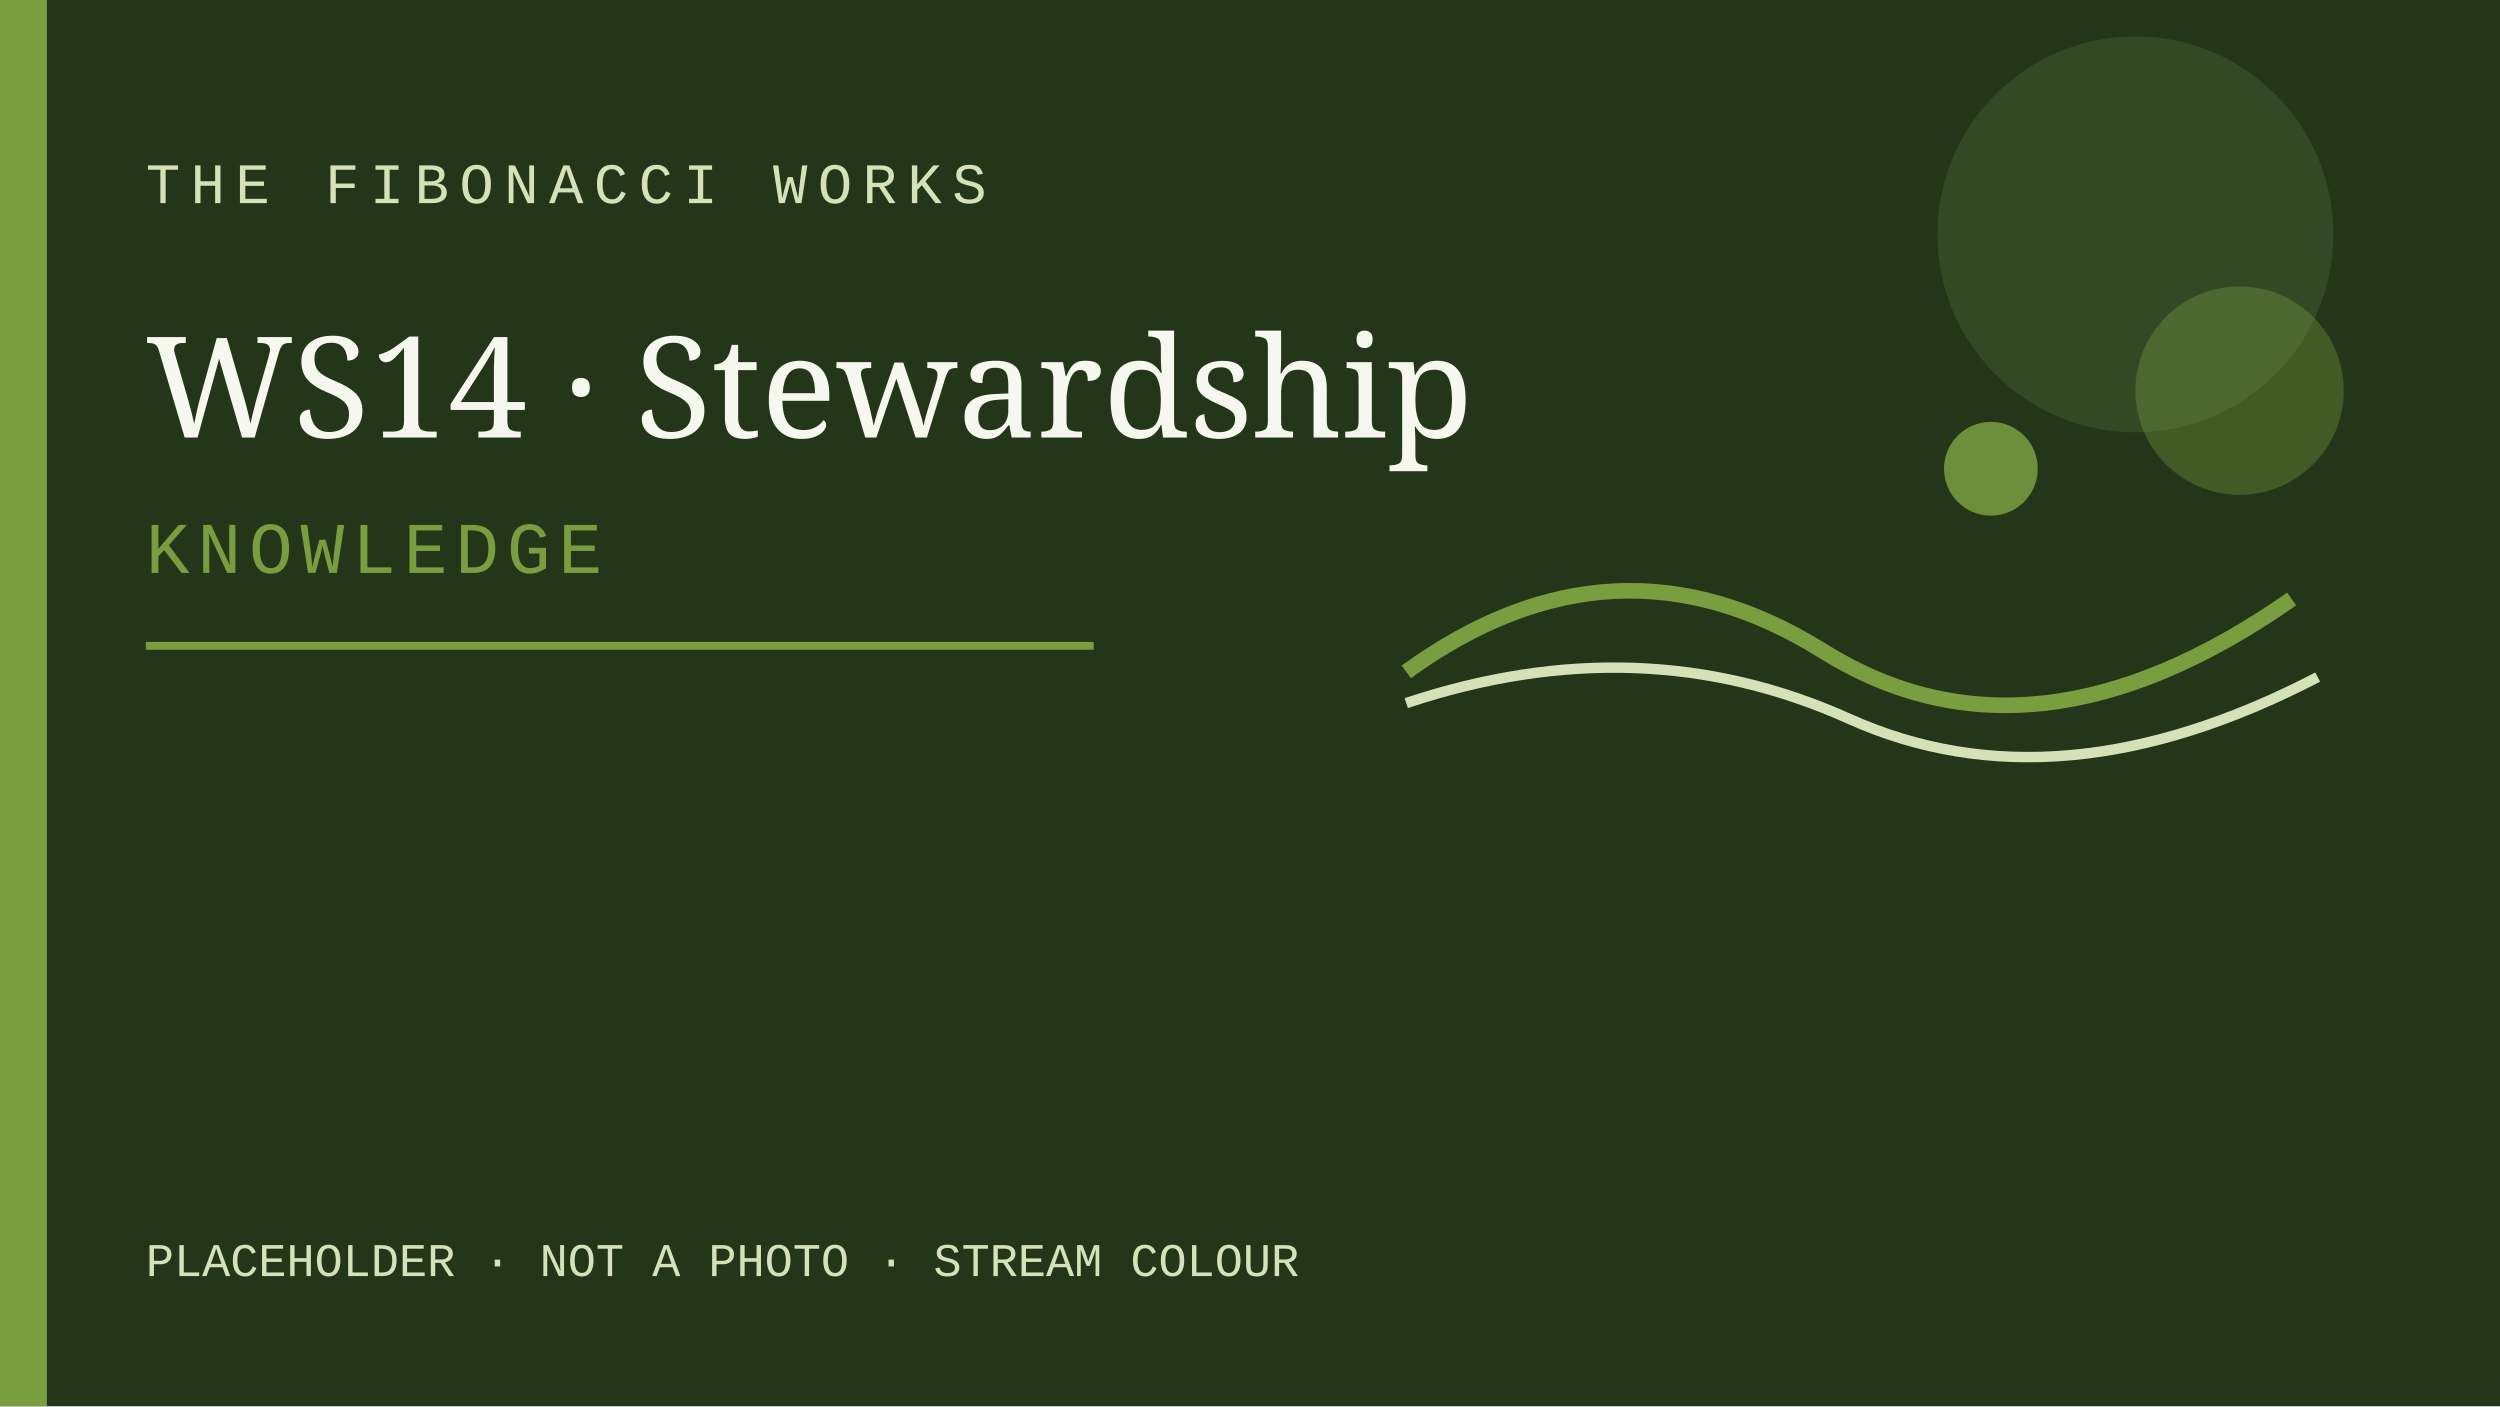
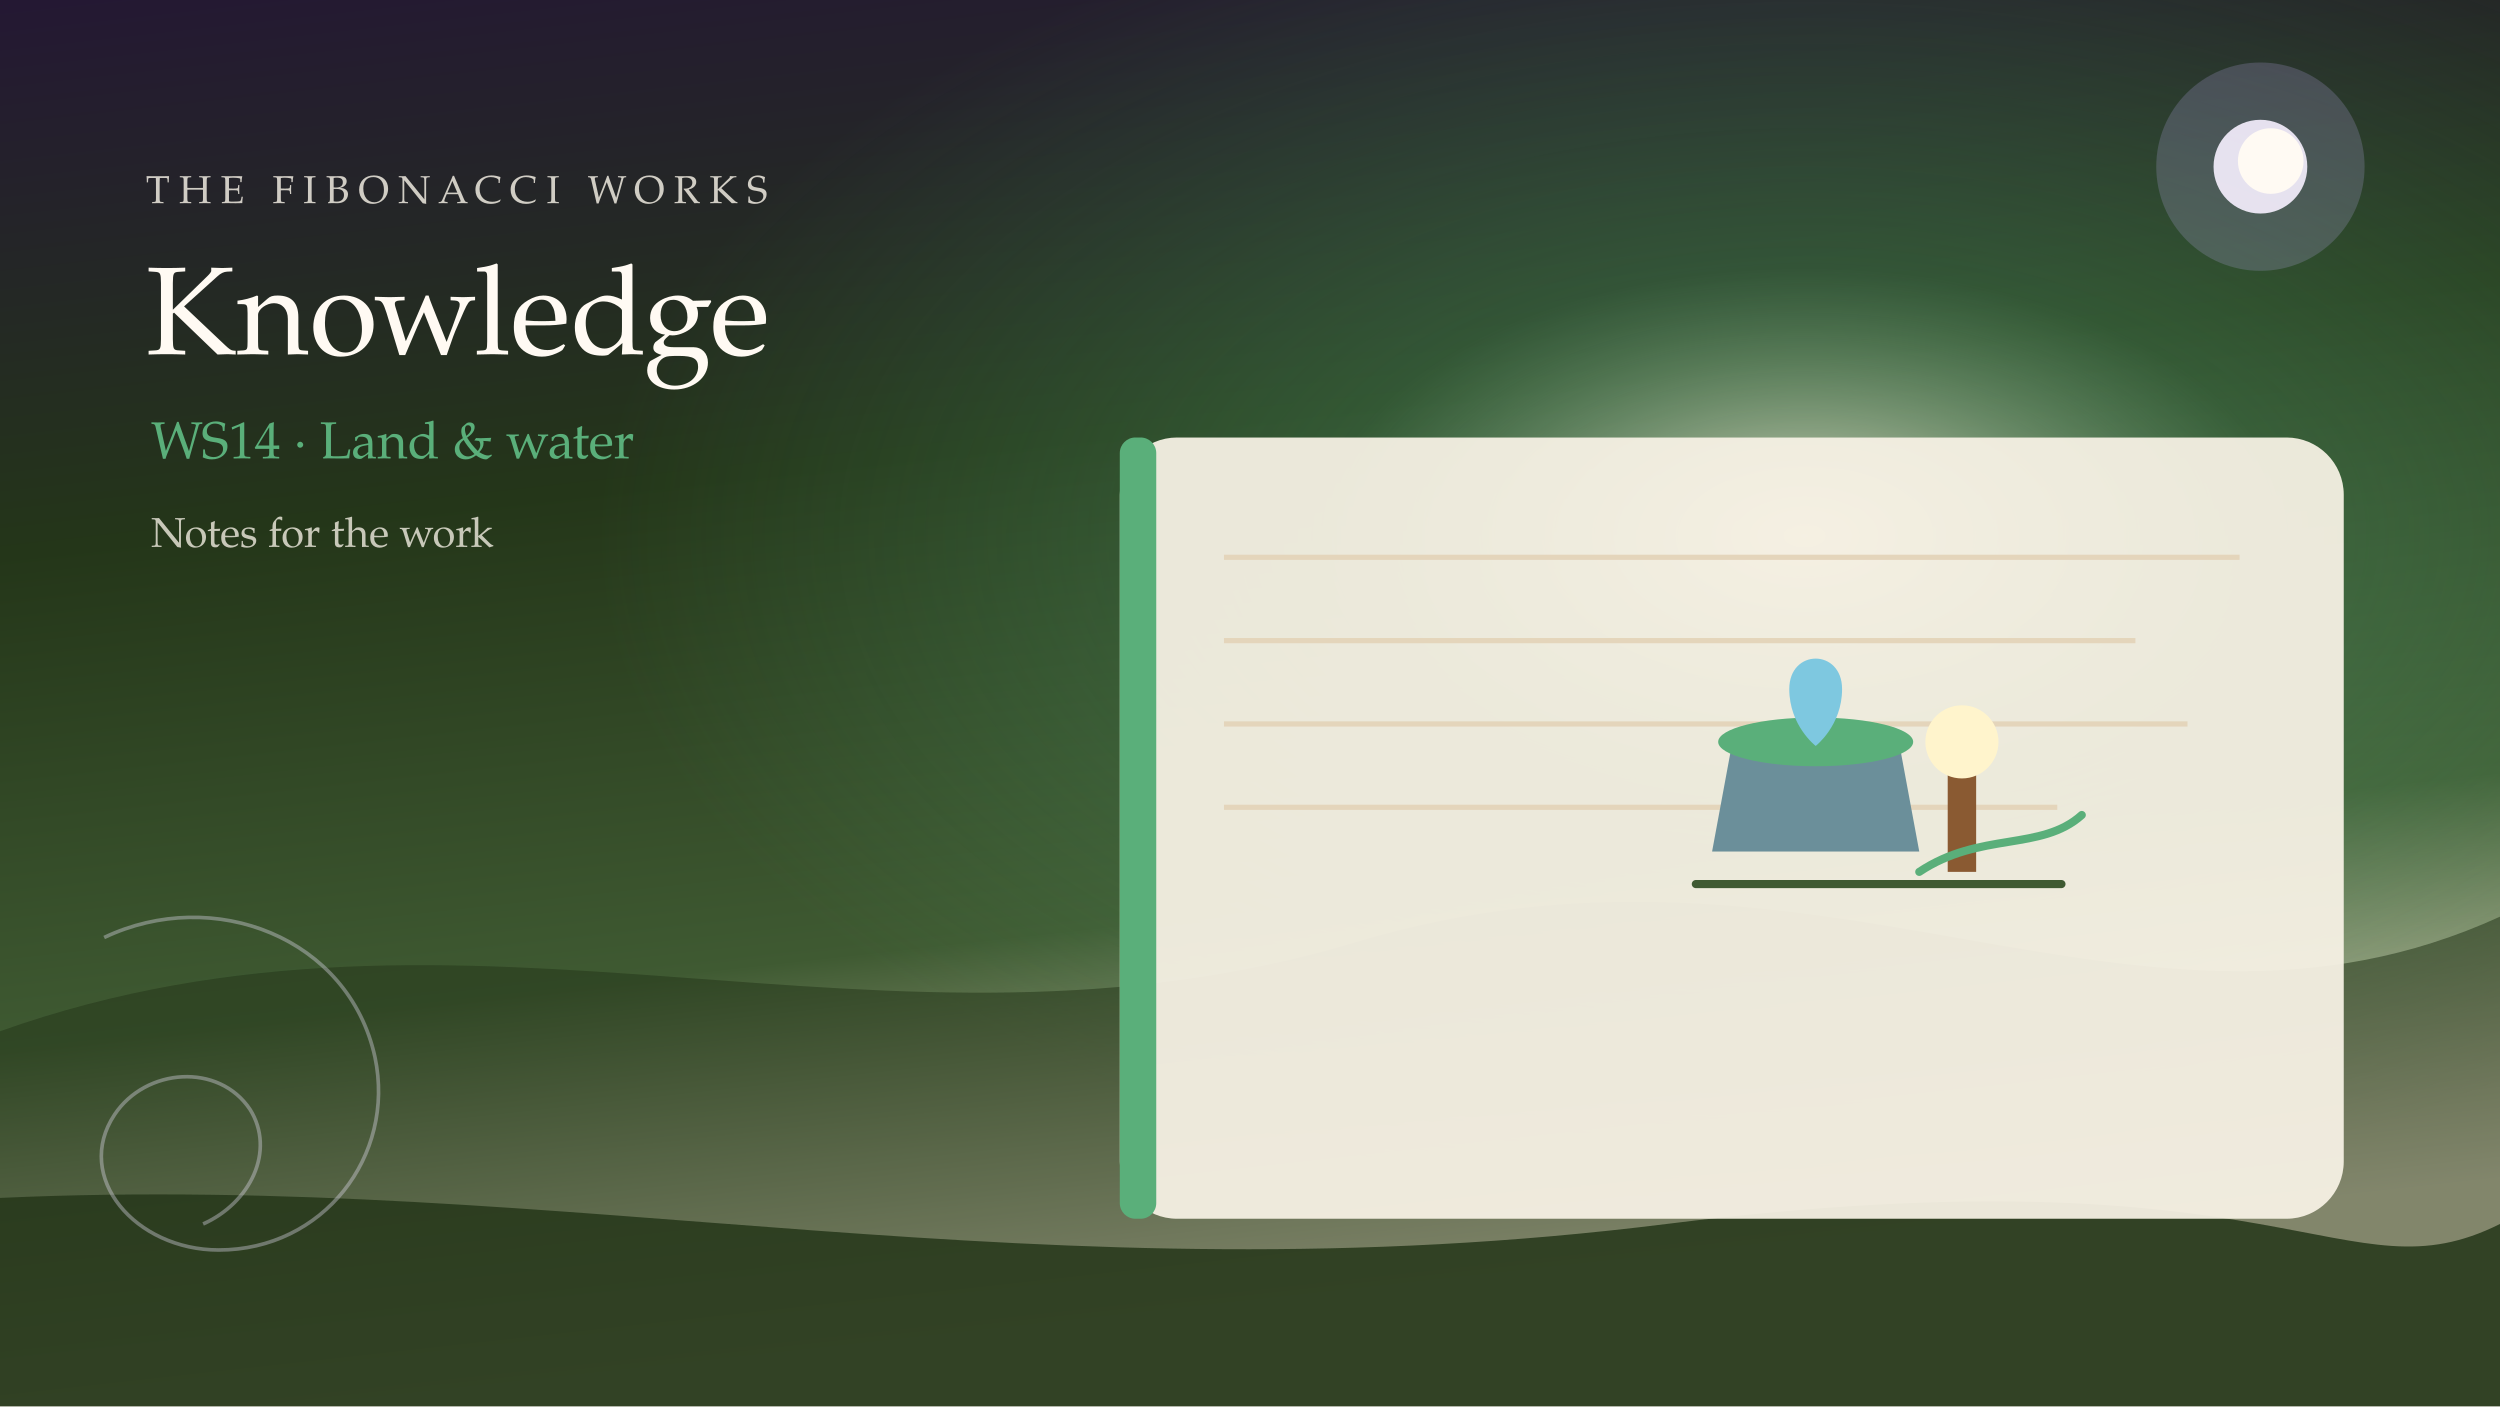
- <svg xmlns="http://www.w3.org/2000/svg" width="960" height="540" viewBox="0 0 960 540" role="img" aria-label="WS14 · Stewardship Knowledge">
-   <rect width="960" height="540" fill="#243619" />
-   <rect x="0" y="0" width="18" height="540" fill="#7a9e3f" />
-   <circle cx="820" cy="90" r="76" fill="#3f5a32" opacity="0.55" />
-   <circle cx="860" cy="150" r="40" fill="#7a9e3f" opacity="0.35" />
-   <text x="56" y="78" fill="#d5e2b8" font-family="Courier New, monospace" font-size="22" letter-spacing="4">THE FIBONACCI WORKS</text>
-   <text x="56" y="168" fill="#f6f8ef" font-family="Georgia, serif" font-size="54">WS14 · Stewardship</text>
-   <text x="56" y="220" fill="#7a9e3f" font-family="Courier New, monospace" font-size="28" letter-spacing="3">KNOWLEDGE</text>
-   <line x1="56" y1="248" x2="420" y2="248" stroke="#7a9e3f" stroke-width="3" />
-   <g transform="translate(460,40)">
-     <path d="M80 218 Q 160 160 240 210 T 420 190" fill="none" stroke="#7a9e3f" stroke-width="6" />
-     <path d="M80 230 Q 170 200 250 236 T 430 220" fill="none" stroke="#d5e2b8" stroke-width="4" />
-     <circle cx="304.5" cy="140" r="18" fill="#7a9e3f" opacity="0.85" />
+ <svg xmlns="http://www.w3.org/2000/svg" width="960" height="540" viewBox="0 0 960 540" role="img" aria-label="WS14 Land &amp; water — Knowledge">
+   <defs>
+     <linearGradient id="sky" x1="0" y1="0" x2="0.2" y2="1">
+       <stop offset="0" stop-color="#241833" />
+       <stop offset="0.38" stop-color="#243619" />
+       <stop offset="0.72" stop-color="#3f5a32" />
+       <stop offset="1" stop-color="#f3e6cf" />
+     </linearGradient>
+     <radialGradient id="lantern" cx="72%" cy="38%" r="48%">
+       <stop offset="0" stop-color="#fff6e2" stop-opacity="0.85" />
+       <stop offset="0.4" stop-color="#5aaf7a" stop-opacity="0.28" />
+       <stop offset="1" stop-color="#5aaf7a" stop-opacity="0" />
+     </radialGradient>
+   </defs>
+   <rect width="960" height="540" fill="url(#sky)" />
+   <rect width="960" height="540" fill="url(#lantern)" />
+   <circle cx="868" cy="64" r="40" fill="#c8b6ff" opacity="0.2" />
+   <circle cx="868" cy="64" r="18" fill="#f7f1ff" opacity="0.9" />
+   <circle cx="871.96" cy="61.84" r="12.6" fill="#fffaf3" />
+   <path d="M0 396 C 180 332, 340 416, 520 362 S 820 416, 960 352 V 540 H 0 Z" fill="#243619" opacity="0.55" />
+   <path d="M0 460 C 220 450, 400 500, 640 470 S 900 500, 960 470 V 540 H 0 Z" fill="#243619" opacity="0.85" />
+   <path d="M78 470 c 18-8 28-28 18-44 -12-18 -40-16 -52 2 -16 24 8 52 40 52 40 0 68-36 60-74 -10-46-62-66-104-46" fill="none" stroke="#efe8ff" stroke-width="1.4" opacity="0.35" />
+   <rect x="430" y="168" width="470" height="300" rx="22" fill="#f7f1e4" opacity="0.94" />
+   <rect x="430" y="168" width="14" height="300" rx="6" fill="#5aaf7a" />
+   <path d="M470 214 H 860 M470 246 H 820 M470 278 H 840 M470 310 H 790" stroke="#e4d5bb" stroke-width="2" />
+   <g transform="translate(620 210) scale(0.78)">
+     <path d="M48 150 H 150 L 140 96 H 58 Z" fill="#6b8f9a" />
+     <ellipse cx="99" cy="96" rx="48" ry="12" fill="#5aaf7a" />
+     <path d="M86 70 C 86 50 112 50 112 70 C 112 88 99 98 99 98 C 99 98 86 88 86 70 Z" fill="#7ec8e0" />
+     <rect x="164" y="108" width="14" height="52" fill="#8a5a32" />
+     <circle cx="171" cy="96" r="18" fill="#fff4cc" />
+     <path d="M150 160 C 180 140 210 150 230 132" fill="none" stroke="#5aaf7a" stroke-width="4" stroke-linecap="round" />
+     <path d="M40 166 H 220" stroke="#3f5a32" stroke-width="4" stroke-linecap="round" />
  </g>
-   <text x="56" y="490" fill="#d5e2b8" font-family="Courier New, monospace" font-size="18">PLACEHOLDER · NOT A PHOTO · STREAM COLOUR</text>
+   <text x="56" y="78" fill="#f6f1e6" font-family="Georgia, Palatino, serif" font-size="15" letter-spacing="3.5" opacity="0.82">THE FIBONACCI WORKS</text>
+   <text x="56" y="136" fill="#fffaf3" font-family="Georgia, Palatino, serif" font-size="48">Knowledge</text>
+   <text x="58" y="176" fill="#5aaf7a" font-family="Georgia, Palatino, serif" font-size="20">WS14 · Land &amp; water</text>
+   <text x="58" y="210" fill="#f6f1e6" font-family="Georgia, Palatino, serif" font-size="16" opacity="0.78">Notes for the work</text>
</svg>
